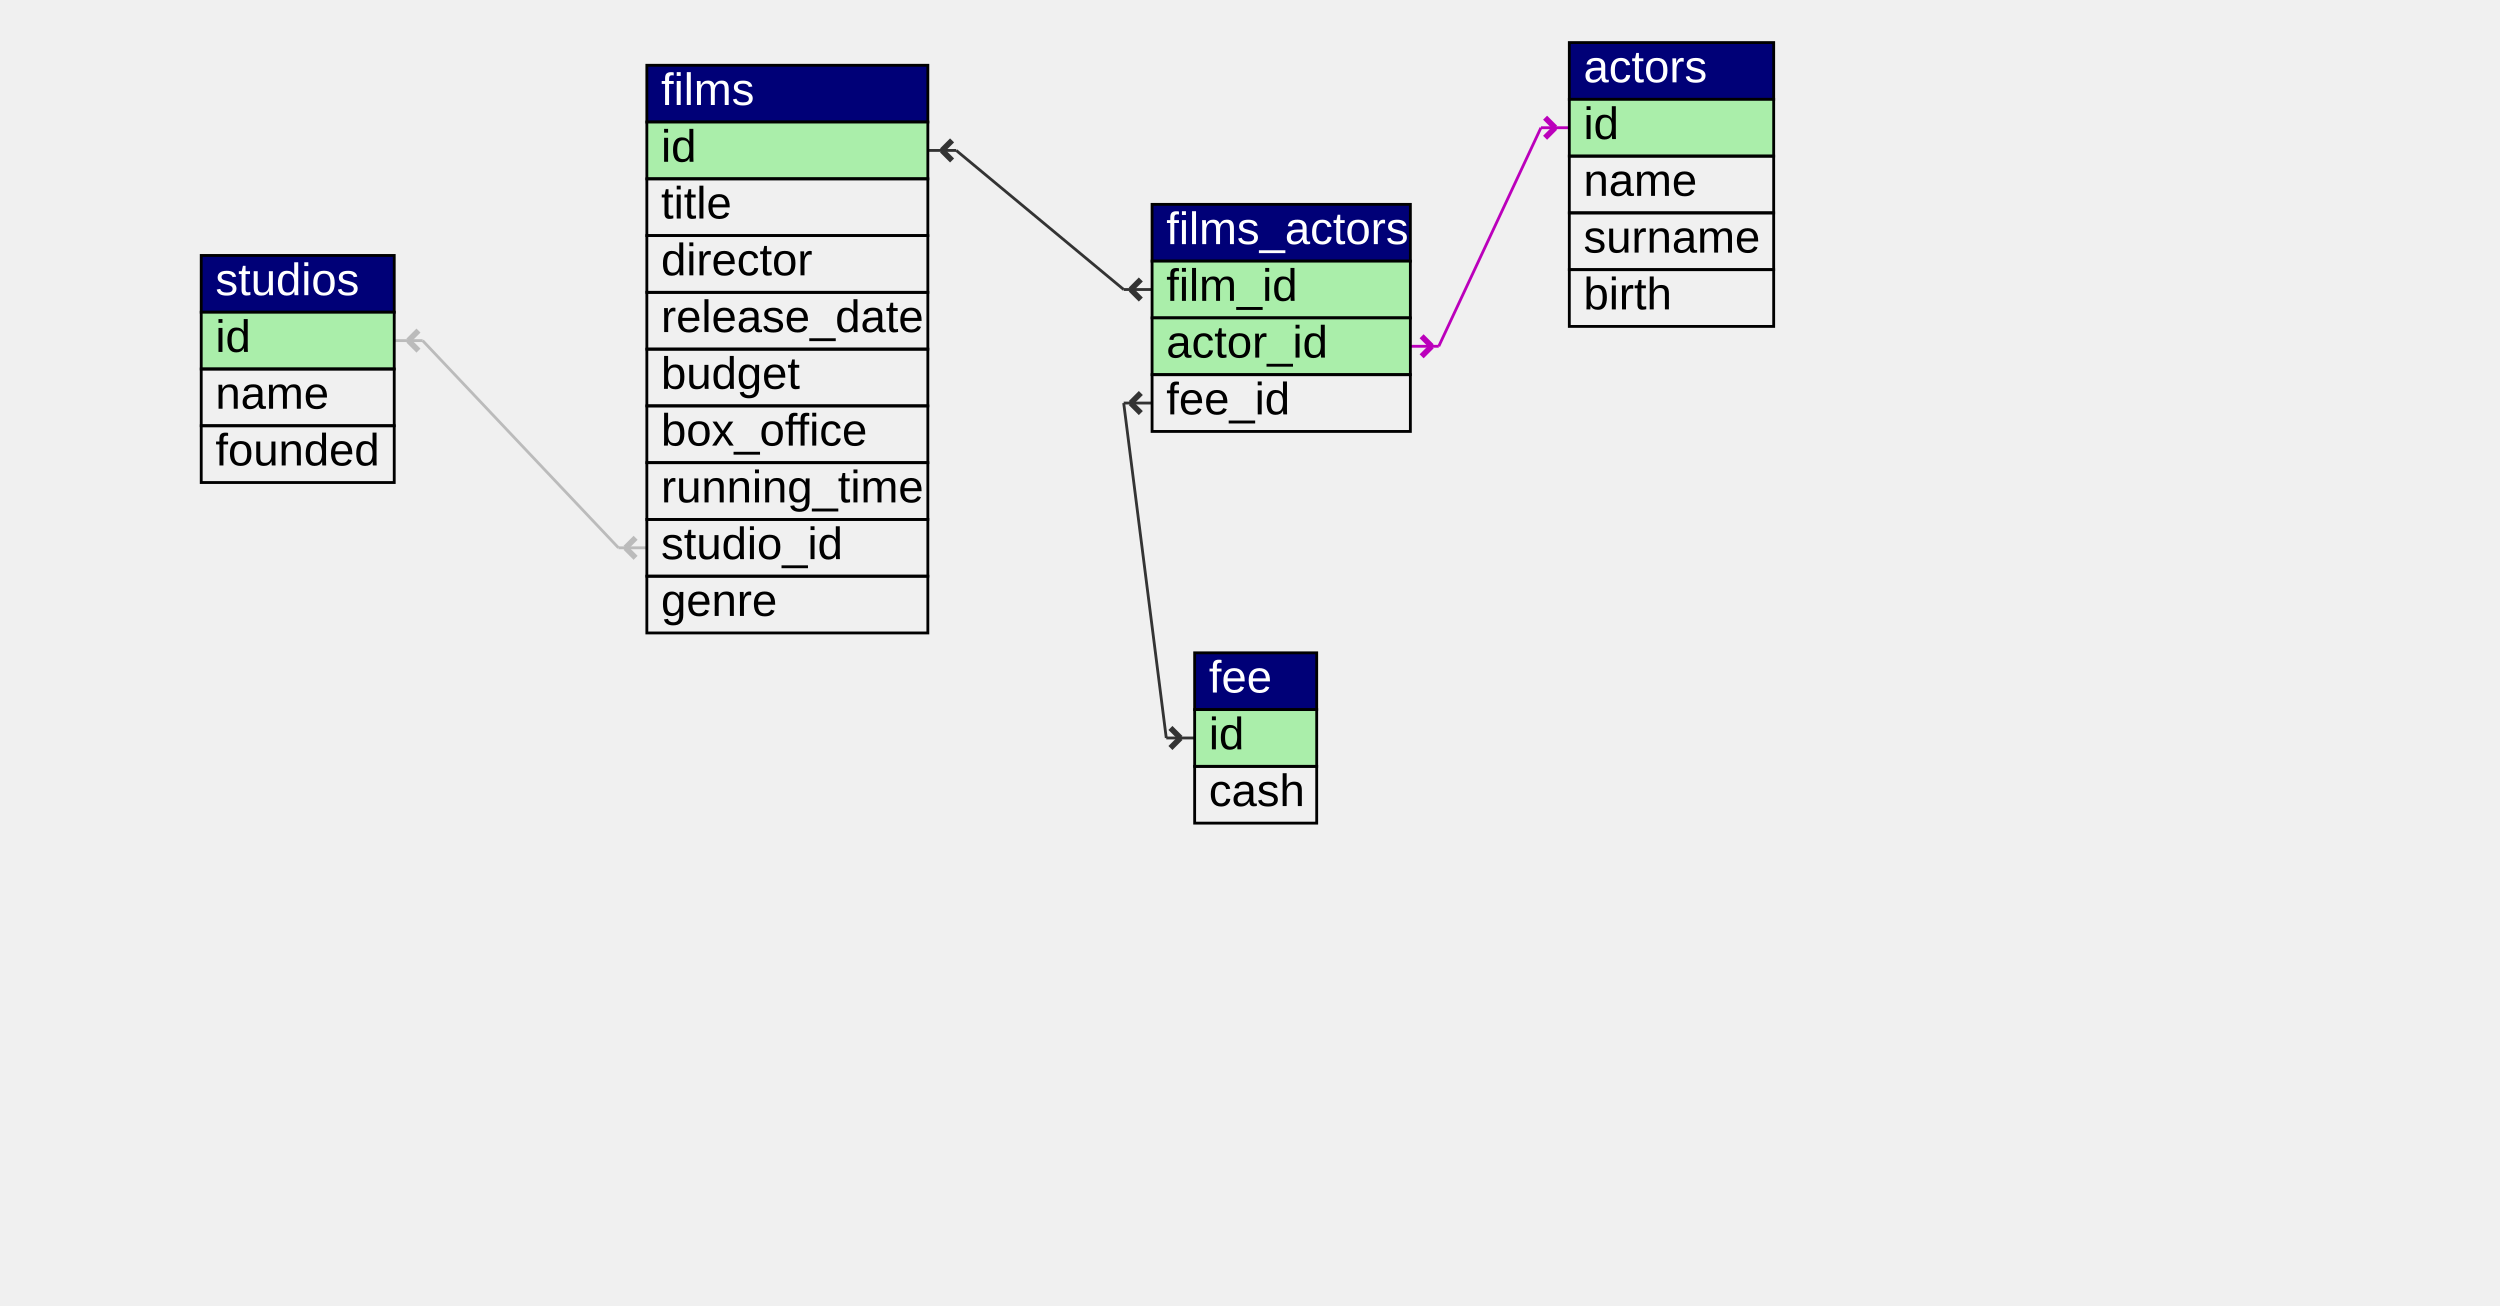
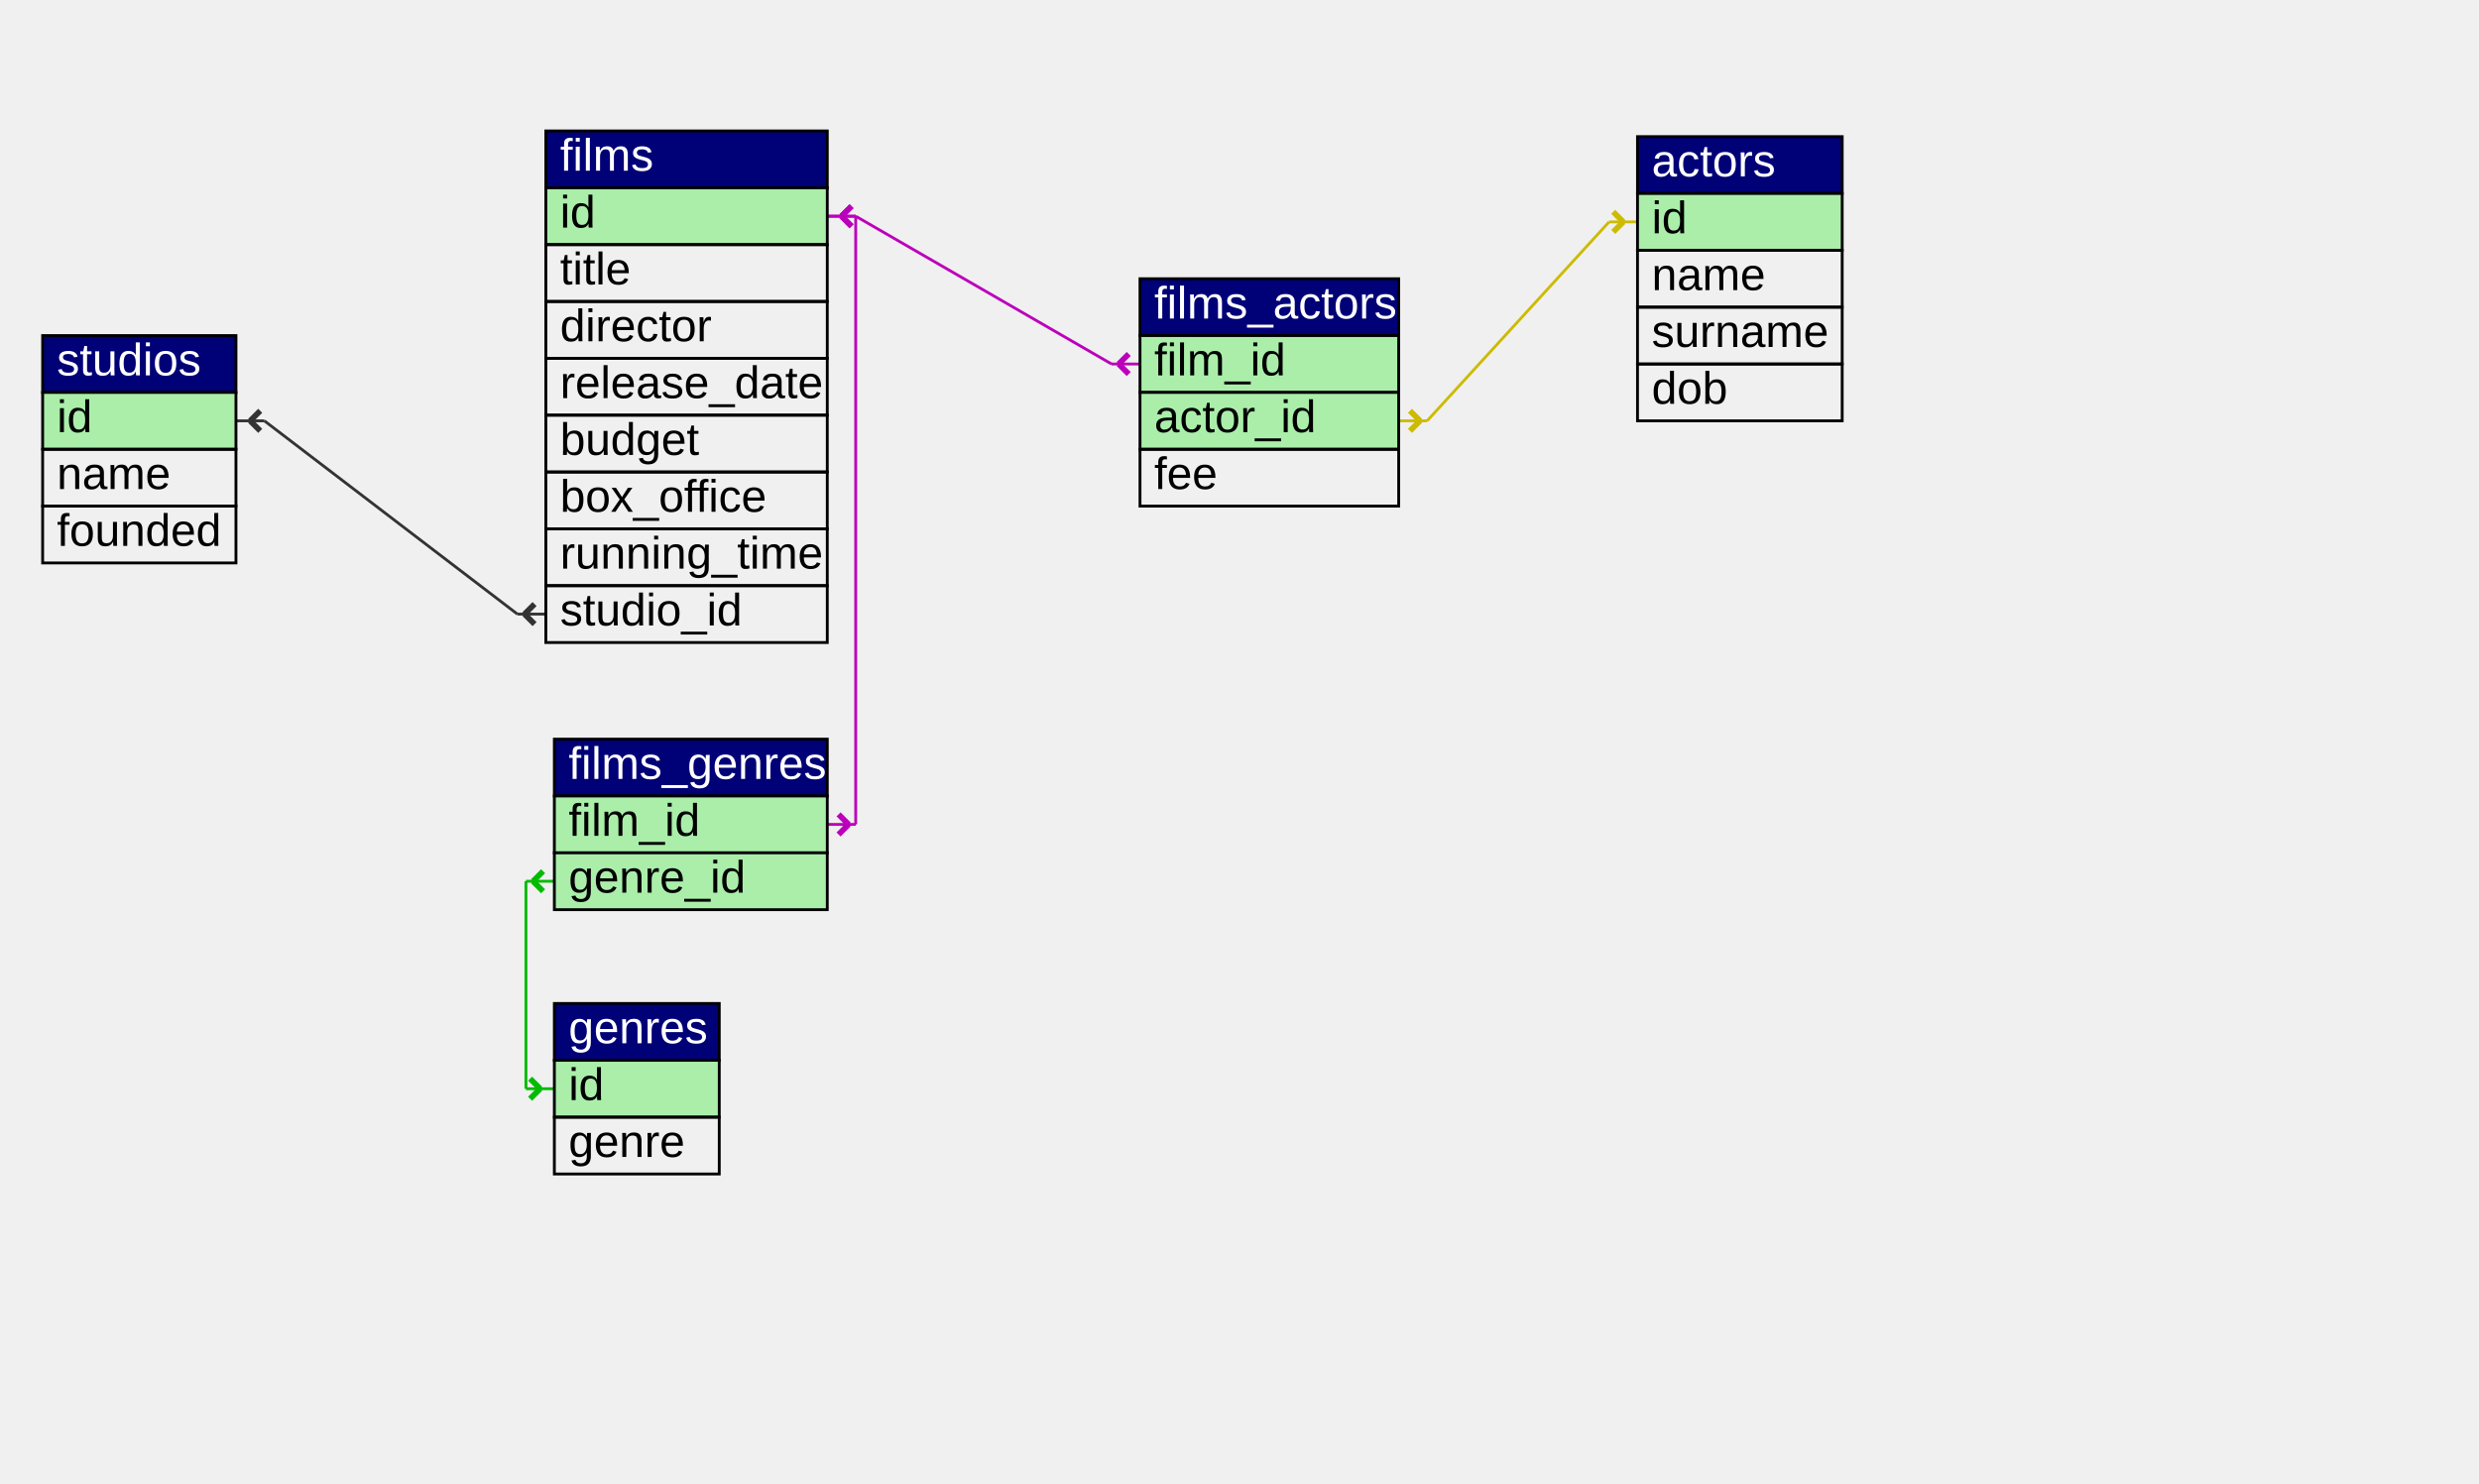
- <svg xmlns="http://www.w3.org/2000/svg" viewBox="185 155 769 460" width="584px" height="305px" version="1.1">
-   <line x1="357" y1="348" x2="347" y2="348" style="stroke:#bbb;stroke-width:1;" />
-   <line x1="278" y1="275" x2="268" y2="275" style="stroke:#bbb;stroke-width:1;" />
-   <line x1="347" y1="348" x2="278" y2="275" style="stroke:#bbb;stroke-width:1;" />
-   <line x1="349.5" y1="348" x2="353.036" y2="351.536" style="stroke:#bbb;stroke-width:2;" />
-   <line x1="349.5" y1="348" x2="353.036" y2="344.464" style="stroke:#bbb;stroke-width:2;" />
-   <line x1="273" y1="275" x2="276.536" y2="278.536" style="stroke:#bbb;stroke-width:2;" />
-   <line x1="273" y1="275" x2="276.536" y2="271.464" style="stroke:#bbb;stroke-width:2;" />
-   <line x1="626" y1="277" x2="636" y2="277" style="stroke:#b0b;stroke-width:1;" />
-   <line x1="672" y1="200" x2="682" y2="200" style="stroke:#b0b;stroke-width:1;" />
-   <line x1="636" y1="277" x2="672" y2="200" style="stroke:#b0b;stroke-width:1;" />
-   <line x1="633.5" y1="277" x2="629.964" y2="280.536" style="stroke:#b0b;stroke-width:2;" />
-   <line x1="633.5" y1="277" x2="629.964" y2="273.464" style="stroke:#b0b;stroke-width:2;" />
-   <line x1="677" y1="200" x2="673.464" y2="203.536" style="stroke:#b0b;stroke-width:2;" />
-   <line x1="677" y1="200" x2="673.464" y2="196.464" style="stroke:#b0b;stroke-width:2;" />
-   <line x1="535" y1="257" x2="525" y2="257" style="stroke:#333;stroke-width:1;" />
-   <line x1="466" y1="208" x2="456" y2="208" style="stroke:#333;stroke-width:1;" />
-   <line x1="525" y1="257" x2="466" y2="208" style="stroke:#333;stroke-width:1;" />
-   <line x1="527.5" y1="257" x2="531.036" y2="260.536" style="stroke:#333;stroke-width:2;" />
-   <line x1="527.5" y1="257" x2="531.036" y2="253.464" style="stroke:#333;stroke-width:2;" />
-   <line x1="461" y1="208" x2="464.536" y2="211.536" style="stroke:#333;stroke-width:2;" />
-   <line x1="461" y1="208" x2="464.536" y2="204.464" style="stroke:#333;stroke-width:2;" />
-   <line x1="535" y1="297" x2="525" y2="297" style="stroke:#333;stroke-width:1;" />
-   <line x1="540" y1="415" x2="550" y2="415" style="stroke:#333;stroke-width:1;" />
-   <line x1="525" y1="297" x2="540" y2="415" style="stroke:#333;stroke-width:1;" />
-   <line x1="527.5" y1="297" x2="531.036" y2="300.536" style="stroke:#333;stroke-width:2;" />
-   <line x1="527.5" y1="297" x2="531.036" y2="293.464" style="stroke:#333;stroke-width:2;" />
-   <line x1="545" y1="415" x2="541.464" y2="418.536" style="stroke:#333;stroke-width:2;" />
-   <line x1="545" y1="415" x2="541.464" y2="411.464" style="stroke:#333;stroke-width:2;" />
-   <rect width="72" height="20" x="682" y="170" style="fill:#007;stroke:black;" />
-   <text width="72" height="20" x="687" y="184" style="fill:#fff;" font-family="Arial" font-size="16px"> actors</text>
-   <rect width="72" height="20" x="682" y="190" style="fill:#aea;stroke:black;" />
-   <text width="72" height="20" x="687" y="204" style="fill:black;" font-family="Arial" font-size="16px">id</text>
-   <rect width="72" height="20" x="682" y="210" style="fill:none;stroke:black;" />
-   <text width="72" height="20" x="687" y="224" style="fill:black;" font-family="Arial" font-size="16px">name</text>
-   <rect width="72" height="20" x="682" y="230" style="fill:none;stroke:black;" />
-   <text width="72" height="20" x="687" y="244" style="fill:black;" font-family="Arial" font-size="16px">surname</text>
-   <rect width="72" height="20" x="682" y="250" style="fill:none;stroke:black;" />
-   <text width="72" height="20" x="687" y="264" style="fill:black;" font-family="Arial" font-size="16px">birth</text>
-   <rect width="43" height="20" x="550" y="385" style="fill:#007;stroke:black;" />
-   <text width="43" height="20" x="555" y="399" style="fill:#fff;" font-family="Arial" font-size="16px"> fee</text>
-   <rect width="43" height="20" x="550" y="405" style="fill:#aea;stroke:black;" />
-   <text width="43" height="20" x="555" y="419" style="fill:black;" font-family="Arial" font-size="16px">id</text>
-   <rect width="43" height="20" x="550" y="425" style="fill:none;stroke:black;" />
-   <text width="43" height="20" x="555" y="439" style="fill:black;" font-family="Arial" font-size="16px">cash</text>
-   <rect width="99" height="20" x="357" y="178" style="fill:#007;stroke:black;" />
-   <text width="99" height="20" x="362" y="192" style="fill:#fff;" font-family="Arial" font-size="16px"> films</text>
-   <rect width="99" height="20" x="357" y="198" style="fill:#aea;stroke:black;" />
-   <text width="99" height="20" x="362" y="212" style="fill:black;" font-family="Arial" font-size="16px">id</text>
-   <rect width="99" height="20" x="357" y="218" style="fill:none;stroke:black;" />
-   <text width="99" height="20" x="362" y="232" style="fill:black;" font-family="Arial" font-size="16px">title</text>
-   <rect width="99" height="20" x="357" y="238" style="fill:none;stroke:black;" />
-   <text width="99" height="20" x="362" y="252" style="fill:black;" font-family="Arial" font-size="16px">director</text>
-   <rect width="99" height="20" x="357" y="258" style="fill:none;stroke:black;" />
-   <text width="99" height="20" x="362" y="272" style="fill:black;" font-family="Arial" font-size="16px">release_date</text>
-   <rect width="99" height="20" x="357" y="278" style="fill:none;stroke:black;" />
-   <text width="99" height="20" x="362" y="292" style="fill:black;" font-family="Arial" font-size="16px">budget</text>
-   <rect width="99" height="20" x="357" y="298" style="fill:none;stroke:black;" />
-   <text width="99" height="20" x="362" y="312" style="fill:black;" font-family="Arial" font-size="16px">box_office</text>
-   <rect width="99" height="20" x="357" y="318" style="fill:none;stroke:black;" />
-   <text width="99" height="20" x="362" y="332" style="fill:black;" font-family="Arial" font-size="16px">running_time</text>
-   <rect width="99" height="20" x="357" y="338" style="fill:none;stroke:black;" />
-   <text width="99" height="20" x="362" y="352" style="fill:black;" font-family="Arial" font-size="16px">studio_id</text>
-   <rect width="99" height="20" x="357" y="358" style="fill:none;stroke:black;" />
-   <text width="99" height="20" x="362" y="372" style="fill:black;" font-family="Arial" font-size="16px">genre</text>
-   <rect width="91" height="20" x="535" y="227" style="fill:#007;stroke:black;" />
-   <text width="91" height="20" x="540" y="241" style="fill:#fff;" font-family="Arial" font-size="16px"> films_actors</text>
-   <rect width="91" height="20" x="535" y="247" style="fill:#aea;stroke:black;" />
-   <text width="91" height="20" x="540" y="261" style="fill:black;" font-family="Arial" font-size="16px">film_id</text>
-   <rect width="91" height="20" x="535" y="267" style="fill:#aea;stroke:black;" />
-   <text width="91" height="20" x="540" y="281" style="fill:black;" font-family="Arial" font-size="16px">actor_id</text>
-   <rect width="91" height="20" x="535" y="287" style="fill:none;stroke:black;" />
-   <text width="91" height="20" x="540" y="301" style="fill:black;" font-family="Arial" font-size="16px">fee_id</text>
-   <rect width="68" height="20" x="200" y="245" style="fill:#007;stroke:black;" />
-   <text width="68" height="20" x="205" y="259" style="fill:#fff;" font-family="Arial" font-size="16px"> studios</text>
-   <rect width="68" height="20" x="200" y="265" style="fill:#aea;stroke:black;" />
-   <text width="68" height="20" x="205" y="279" style="fill:black;" font-family="Arial" font-size="16px">id</text>
-   <rect width="68" height="20" x="200" y="285" style="fill:none;stroke:black;" />
-   <text width="68" height="20" x="205" y="299" style="fill:black;" font-family="Arial" font-size="16px">name</text>
-   <rect width="68" height="20" x="200" y="305" style="fill:none;stroke:black;" />
-   <text width="68" height="20" x="205" y="319" style="fill:black;" font-family="Arial" font-size="16px">founded</text>
+ <svg xmlns="http://www.w3.org/2000/svg" viewBox="209 63 872 460" width="663px" height="397px" version="1.1">
+   <line x1="401" y1="248" x2="391" y2="248" style="stroke:#333;stroke-width:1;" />
+   <line x1="302" y1="180" x2="292" y2="180" style="stroke:#333;stroke-width:1;" />
+   <line x1="391" y1="248" x2="302" y2="180" style="stroke:#333;stroke-width:1;" />
+   <line x1="393.5" y1="248" x2="397.036" y2="251.536" style="stroke:#333;stroke-width:2;" />
+   <line x1="393.5" y1="248" x2="397.036" y2="244.464" style="stroke:#333;stroke-width:2;" />
+   <line x1="297" y1="180" x2="300.536" y2="183.536" style="stroke:#333;stroke-width:2;" />
+   <line x1="297" y1="180" x2="300.536" y2="176.464" style="stroke:#333;stroke-width:2;" />
+   <line x1="701" y1="180" x2="711" y2="180" style="stroke:#cb0;stroke-width:1;" />
+   <line x1="775" y1="110" x2="785" y2="110" style="stroke:#cb0;stroke-width:1;" />
+   <line x1="711" y1="180" x2="775" y2="110" style="stroke:#cb0;stroke-width:1;" />
+   <line x1="708.5" y1="180" x2="704.964" y2="183.536" style="stroke:#cb0;stroke-width:2;" />
+   <line x1="708.5" y1="180" x2="704.964" y2="176.464" style="stroke:#cb0;stroke-width:2;" />
+   <line x1="780" y1="110" x2="776.464" y2="113.536" style="stroke:#cb0;stroke-width:2;" />
+   <line x1="780" y1="110" x2="776.464" y2="106.464" style="stroke:#cb0;stroke-width:2;" />
+   <line x1="610" y1="160" x2="600" y2="160" style="stroke:#b0b;stroke-width:1;" />
+   <line x1="510" y1="108" x2="500" y2="108" style="stroke:#b0b;stroke-width:1;" />
+   <line x1="600" y1="160" x2="510" y2="108" style="stroke:#b0b;stroke-width:1;" />
+   <line x1="602.5" y1="160" x2="606.036" y2="163.536" style="stroke:#b0b;stroke-width:2;" />
+   <line x1="602.5" y1="160" x2="606.036" y2="156.464" style="stroke:#b0b;stroke-width:2;" />
+   <line x1="505" y1="108" x2="508.536" y2="111.536" style="stroke:#b0b;stroke-width:2;" />
+   <line x1="505" y1="108" x2="508.536" y2="104.464" style="stroke:#b0b;stroke-width:2;" />
+   <line x1="500" y1="322" x2="510" y2="322" style="stroke:#b0b;stroke-width:1;" />
+   <line x1="510" y1="108" x2="500" y2="108" style="stroke:#b0b;stroke-width:1;" />
+   <line x1="510" y1="322" x2="510" y2="108" style="stroke:#b0b;stroke-width:1;" />
+   <line x1="507.5" y1="322" x2="503.964" y2="325.536" style="stroke:#b0b;stroke-width:2;" />
+   <line x1="507.5" y1="322" x2="503.964" y2="318.464" style="stroke:#b0b;stroke-width:2;" />
+   <line x1="505" y1="108" x2="508.536" y2="111.536" style="stroke:#b0b;stroke-width:2;" />
+   <line x1="505" y1="108" x2="508.536" y2="104.464" style="stroke:#b0b;stroke-width:2;" />
+   <line x1="404" y1="342" x2="394" y2="342" style="stroke:#0b0;stroke-width:1;" />
+   <line x1="394" y1="415" x2="404" y2="415" style="stroke:#0b0;stroke-width:1;" />
+   <line x1="394" y1="342" x2="394" y2="415" style="stroke:#0b0;stroke-width:1;" />
+   <line x1="396.5" y1="342" x2="400.036" y2="345.536" style="stroke:#0b0;stroke-width:2;" />
+   <line x1="396.5" y1="342" x2="400.036" y2="338.464" style="stroke:#0b0;stroke-width:2;" />
+   <line x1="399" y1="415" x2="395.464" y2="418.536" style="stroke:#0b0;stroke-width:2;" />
+   <line x1="399" y1="415" x2="395.464" y2="411.464" style="stroke:#0b0;stroke-width:2;" />
+   <rect width="72" height="20" x="785" y="80" style="fill:#007;stroke:black;" />
+   <text width="72" height="20" x="790" y="94" style="fill:#fff;" font-family="Arial" font-size="16px"> actors</text>
+   <rect width="72" height="20" x="785" y="100" style="fill:#aea;stroke:black;" />
+   <text width="72" height="20" x="790" y="114" style="fill:black;" font-family="Arial" font-size="16px">id</text>
+   <rect width="72" height="20" x="785" y="120" style="fill:none;stroke:black;" />
+   <text width="72" height="20" x="790" y="134" style="fill:black;" font-family="Arial" font-size="16px">name</text>
+   <rect width="72" height="20" x="785" y="140" style="fill:none;stroke:black;" />
+   <text width="72" height="20" x="790" y="154" style="fill:black;" font-family="Arial" font-size="16px">surname</text>
+   <rect width="72" height="20" x="785" y="160" style="fill:none;stroke:black;" />
+   <text width="72" height="20" x="790" y="174" style="fill:black;" font-family="Arial" font-size="16px">dob</text>
+   <rect width="99" height="20" x="401" y="78" style="fill:#007;stroke:black;" />
+   <text width="99" height="20" x="406" y="92" style="fill:#fff;" font-family="Arial" font-size="16px"> films</text>
+   <rect width="99" height="20" x="401" y="98" style="fill:#aea;stroke:black;" />
+   <text width="99" height="20" x="406" y="112" style="fill:black;" font-family="Arial" font-size="16px">id</text>
+   <rect width="99" height="20" x="401" y="118" style="fill:none;stroke:black;" />
+   <text width="99" height="20" x="406" y="132" style="fill:black;" font-family="Arial" font-size="16px">title</text>
+   <rect width="99" height="20" x="401" y="138" style="fill:none;stroke:black;" />
+   <text width="99" height="20" x="406" y="152" style="fill:black;" font-family="Arial" font-size="16px">director</text>
+   <rect width="99" height="20" x="401" y="158" style="fill:none;stroke:black;" />
+   <text width="99" height="20" x="406" y="172" style="fill:black;" font-family="Arial" font-size="16px">release_date</text>
+   <rect width="99" height="20" x="401" y="178" style="fill:none;stroke:black;" />
+   <text width="99" height="20" x="406" y="192" style="fill:black;" font-family="Arial" font-size="16px">budget</text>
+   <rect width="99" height="20" x="401" y="198" style="fill:none;stroke:black;" />
+   <text width="99" height="20" x="406" y="212" style="fill:black;" font-family="Arial" font-size="16px">box_office</text>
+   <rect width="99" height="20" x="401" y="218" style="fill:none;stroke:black;" />
+   <text width="99" height="20" x="406" y="232" style="fill:black;" font-family="Arial" font-size="16px">running_time</text>
+   <rect width="99" height="20" x="401" y="238" style="fill:none;stroke:black;" />
+   <text width="99" height="20" x="406" y="252" style="fill:black;" font-family="Arial" font-size="16px">studio_id</text>
+   <rect width="91" height="20" x="610" y="130" style="fill:#007;stroke:black;" />
+   <text width="91" height="20" x="615" y="144" style="fill:#fff;" font-family="Arial" font-size="16px"> films_actors</text>
+   <rect width="91" height="20" x="610" y="150" style="fill:#aea;stroke:black;" />
+   <text width="91" height="20" x="615" y="164" style="fill:black;" font-family="Arial" font-size="16px">film_id</text>
+   <rect width="91" height="20" x="610" y="170" style="fill:#aea;stroke:black;" />
+   <text width="91" height="20" x="615" y="184" style="fill:black;" font-family="Arial" font-size="16px">actor_id</text>
+   <rect width="91" height="20" x="610" y="190" style="fill:none;stroke:black;" />
+   <text width="91" height="20" x="615" y="204" style="fill:black;" font-family="Arial" font-size="16px">fee</text>
+   <rect width="96" height="20" x="404" y="292" style="fill:#007;stroke:black;" />
+   <text width="96" height="20" x="409" y="306" style="fill:#fff;" font-family="Arial" font-size="16px"> films_genres</text>
+   <rect width="96" height="20" x="404" y="312" style="fill:#aea;stroke:black;" />
+   <text width="96" height="20" x="409" y="326" style="fill:black;" font-family="Arial" font-size="16px">film_id</text>
+   <rect width="96" height="20" x="404" y="332" style="fill:#aea;stroke:black;" />
+   <text width="96" height="20" x="409" y="346" style="fill:black;" font-family="Arial" font-size="16px">genre_id</text>
+   <rect width="58" height="20" x="404" y="385" style="fill:#007;stroke:black;" />
+   <text width="58" height="20" x="409" y="399" style="fill:#fff;" font-family="Arial" font-size="16px"> genres</text>
+   <rect width="58" height="20" x="404" y="405" style="fill:#aea;stroke:black;" />
+   <text width="58" height="20" x="409" y="419" style="fill:black;" font-family="Arial" font-size="16px">id</text>
+   <rect width="58" height="20" x="404" y="425" style="fill:none;stroke:black;" />
+   <text width="58" height="20" x="409" y="439" style="fill:black;" font-family="Arial" font-size="16px">genre</text>
+   <rect width="68" height="20" x="224" y="150" style="fill:#007;stroke:black;" />
+   <text width="68" height="20" x="229" y="164" style="fill:#fff;" font-family="Arial" font-size="16px"> studios</text>
+   <rect width="68" height="20" x="224" y="170" style="fill:#aea;stroke:black;" />
+   <text width="68" height="20" x="229" y="184" style="fill:black;" font-family="Arial" font-size="16px">id</text>
+   <rect width="68" height="20" x="224" y="190" style="fill:none;stroke:black;" />
+   <text width="68" height="20" x="229" y="204" style="fill:black;" font-family="Arial" font-size="16px">name</text>
+   <rect width="68" height="20" x="224" y="210" style="fill:none;stroke:black;" />
+   <text width="68" height="20" x="229" y="224" style="fill:black;" font-family="Arial" font-size="16px">founded</text>
</svg>
